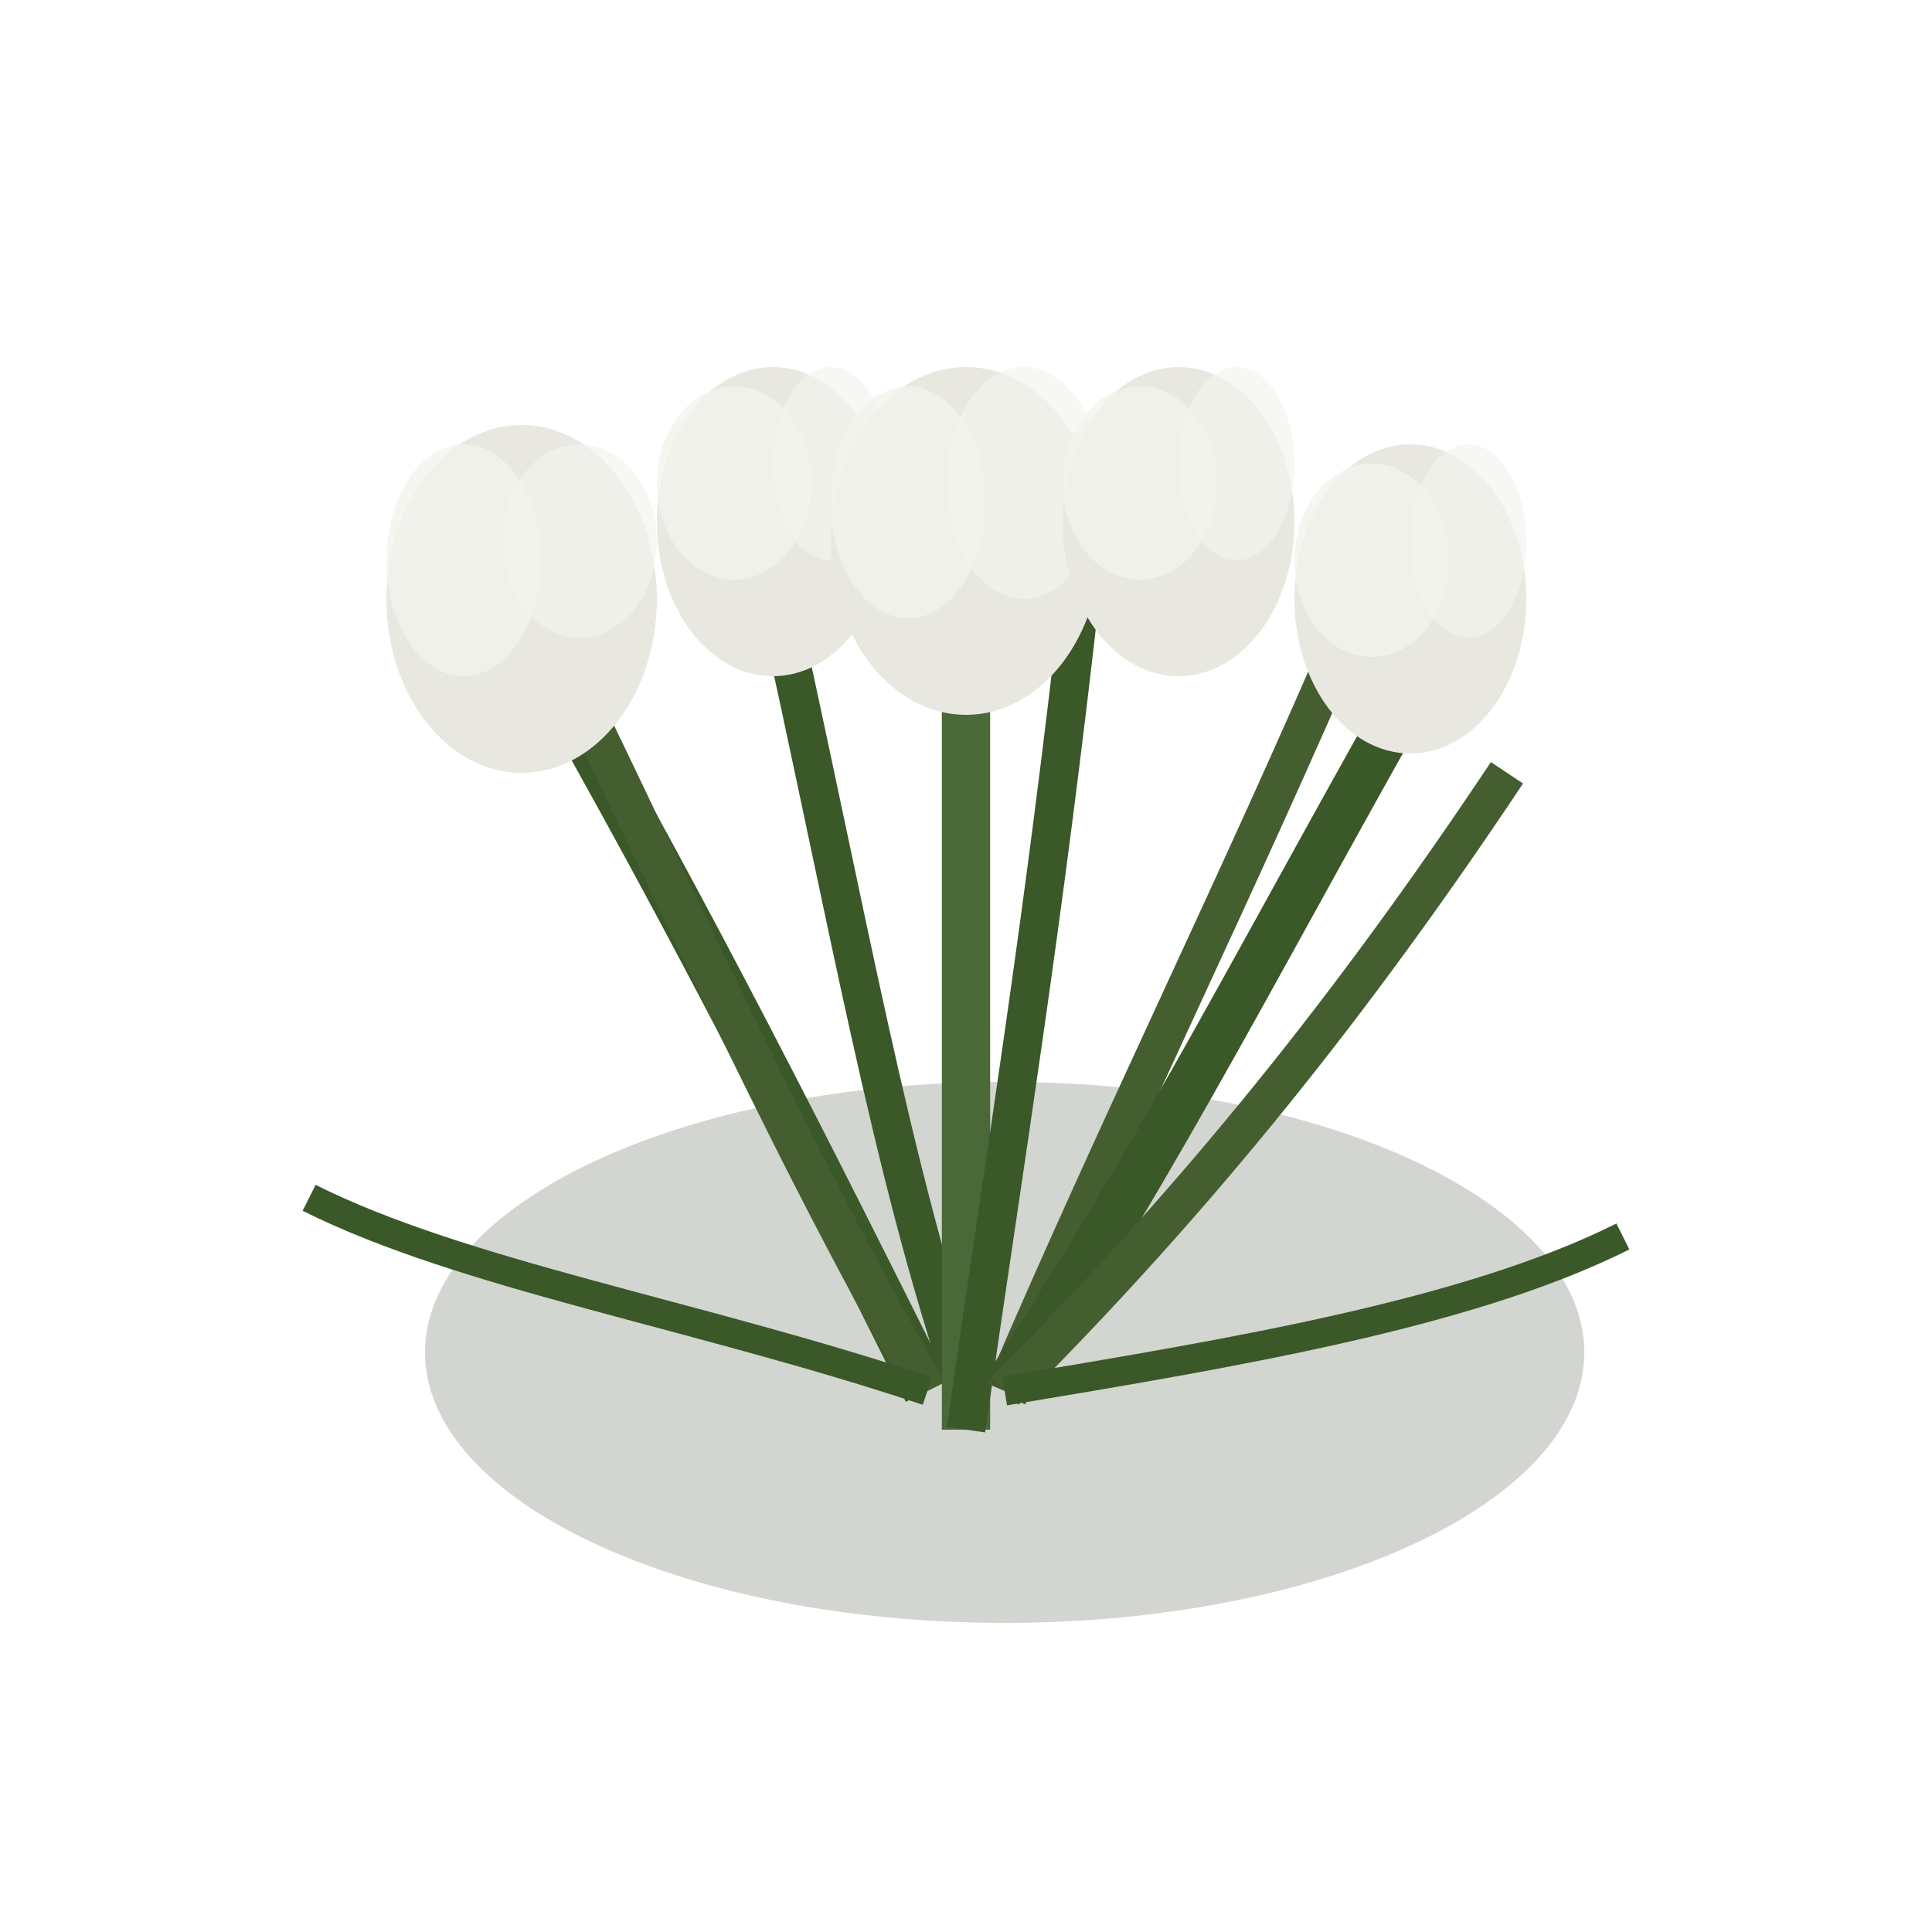
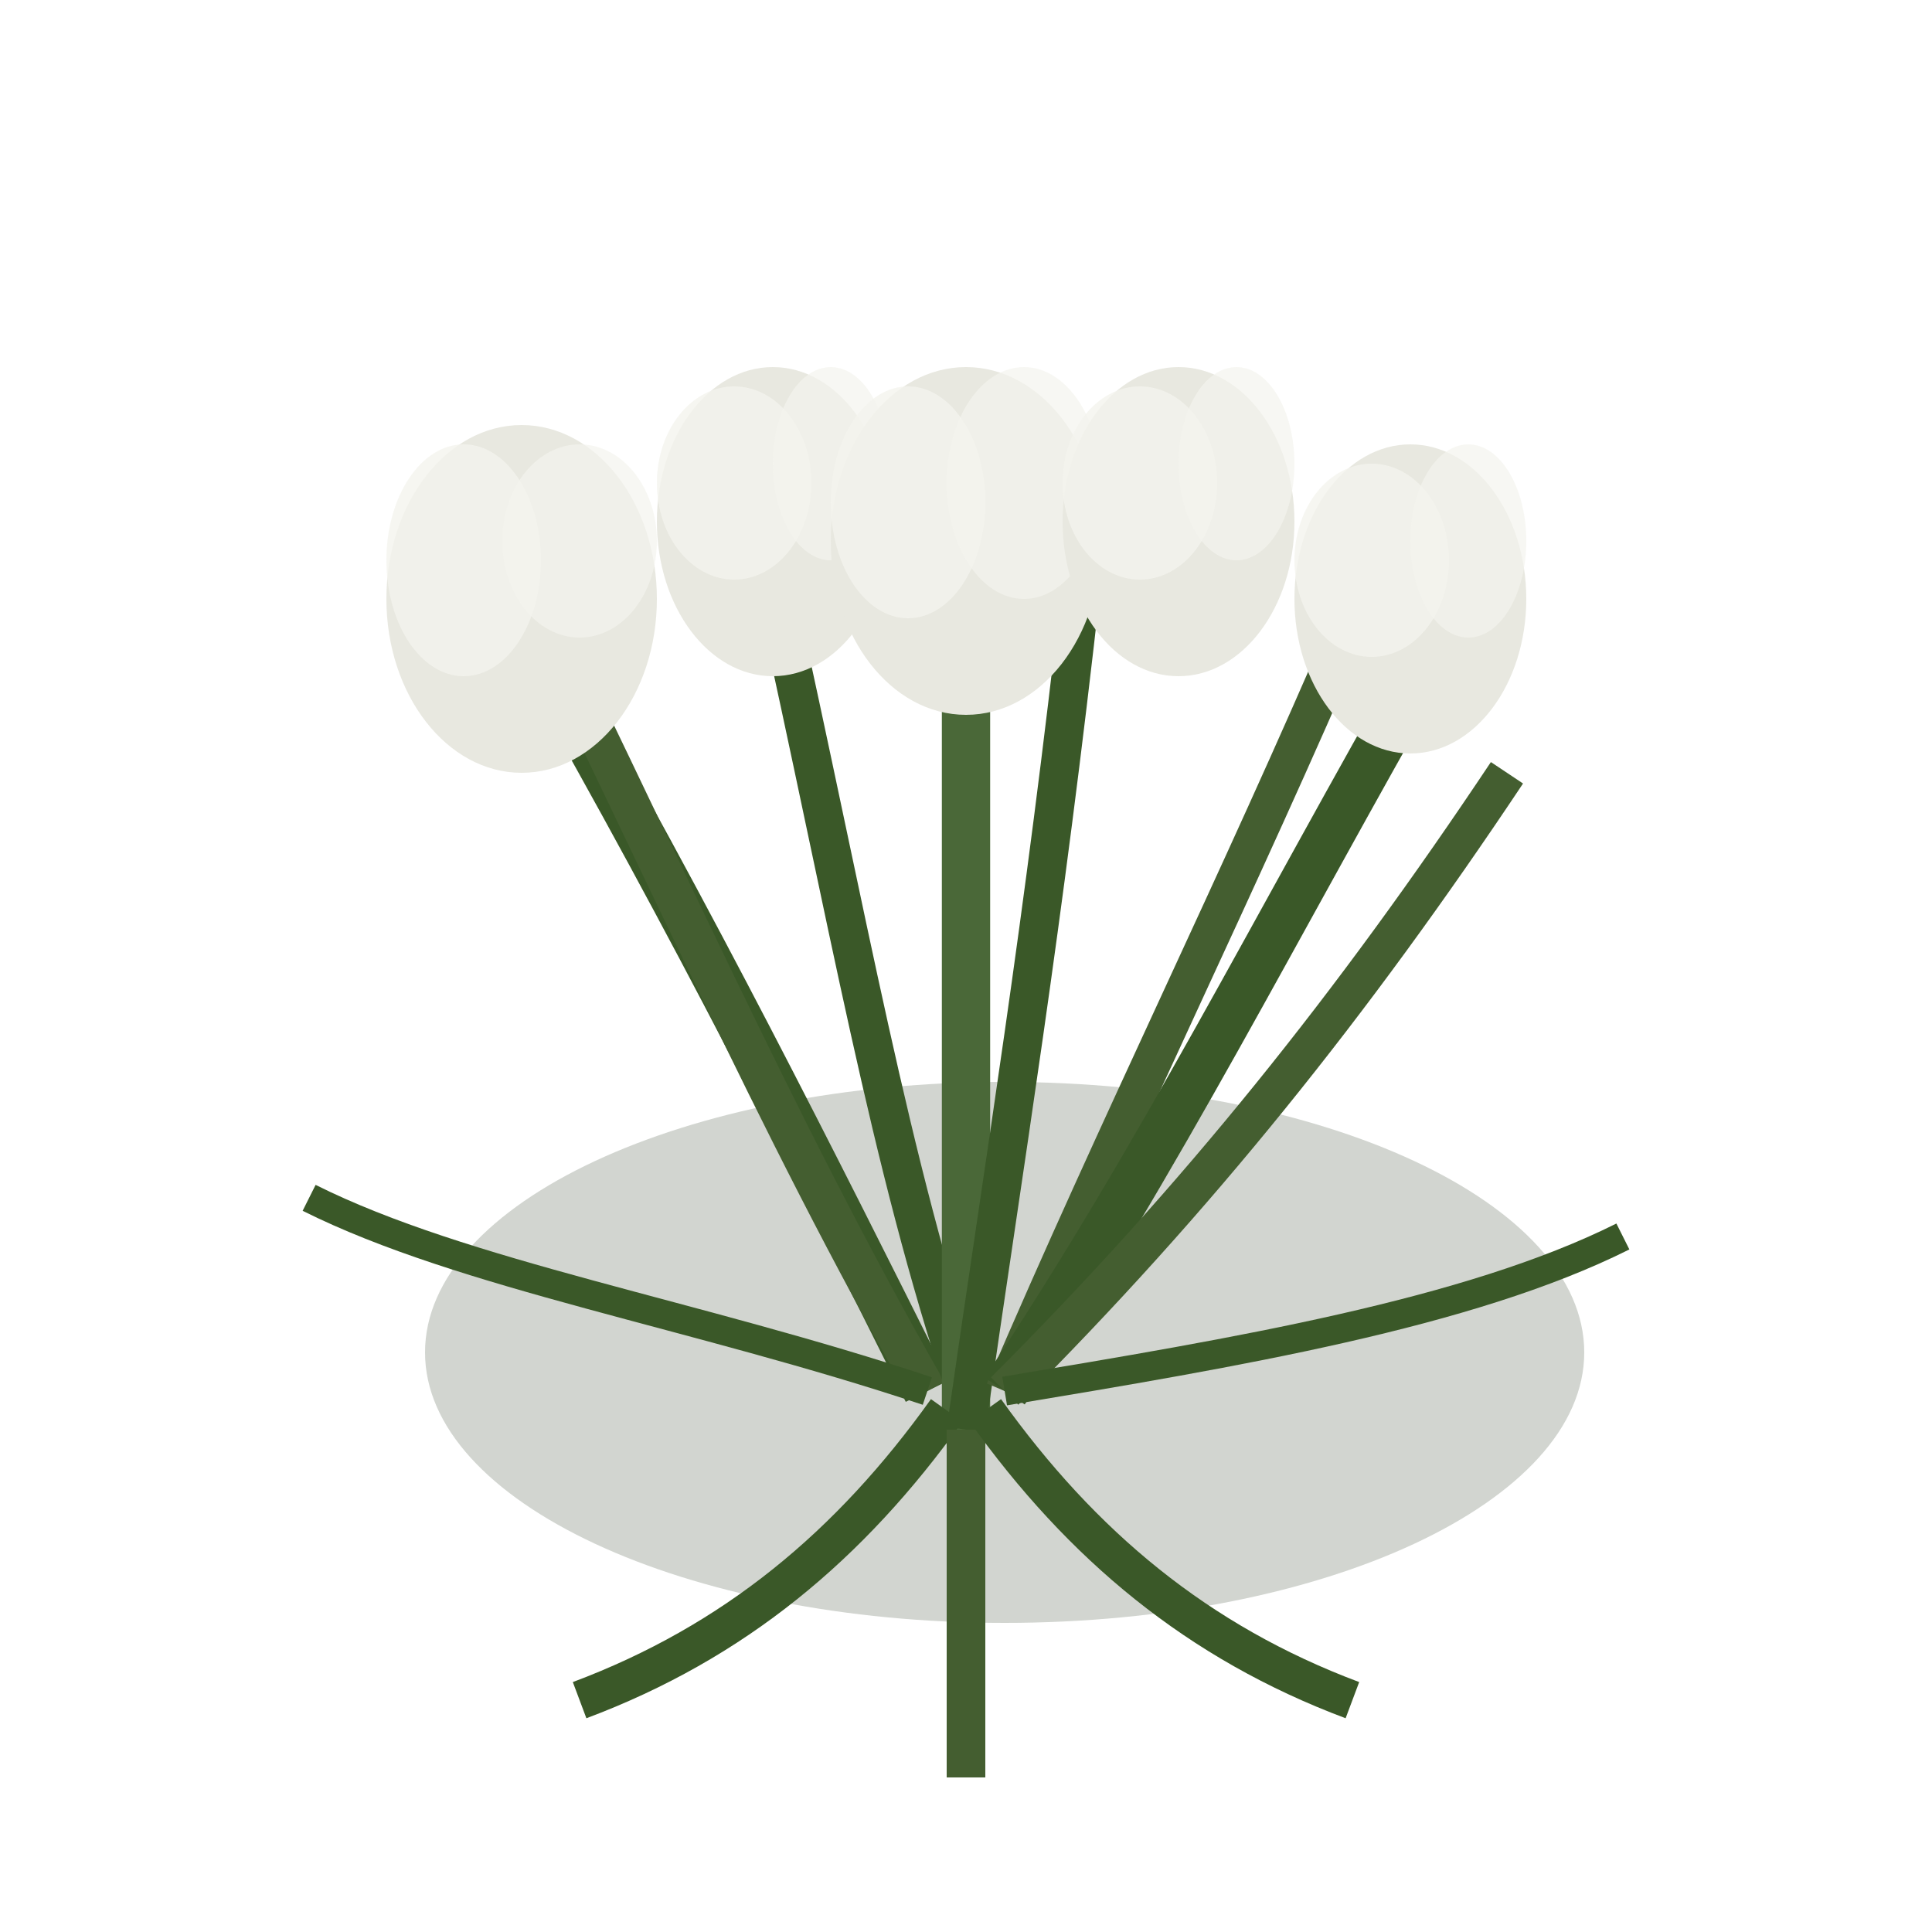
<svg xmlns="http://www.w3.org/2000/svg" viewBox="0 0 100 100" width="100" height="100">
  <ellipse cx="52" cy="70" rx="30" ry="14" fill="#304028" opacity="0.22" />
  <path d="M48,72 C42,60 36,48 28,34" stroke="#3a5828" stroke-width="2.5" fill="none" />
  <path d="M48,72 C40,58 34,44 26,28" stroke="#445e30" stroke-width="2.0" fill="none" />
  <path d="M50,72 C46,60 44,48 40,30" stroke="#3a5828" stroke-width="2.0" fill="none" />
  <path d="M50,74 C50,62 50,50 50,32" stroke="#4a6838" stroke-width="2.5" fill="none" />
  <path d="M50,74 C52,60 54,48 56,30" stroke="#3a5828" stroke-width="2.0" fill="none" />
  <path d="M52,72 C58,58 64,46 70,32" stroke="#445e30" stroke-width="2.0" fill="none" />
  <path d="M52,72 C60,60 66,48 74,34" stroke="#3a5828" stroke-width="2.5" fill="none" />
  <path d="M52,72 C62,62 70,52 78,40" stroke="#445e30" stroke-width="2.0" fill="none" />
  <path d="M48,72 C36,68 24,66 16,62" stroke="#3a5828" stroke-width="1.5" fill="none" />
  <path d="M52,72 C64,70 76,68 84,64" stroke="#3a5828" stroke-width="1.5" fill="none" />
+   <path d="M49,73 C44,80 38,85 30,88" stroke="#3a5828" stroke-width="2.0" fill="none" />
+   <path d="M50,74 C50,82 50,88 50,92" stroke="#445e30" stroke-width="2.0" fill="none" />
+   <path d="M51,73 C56,80 62,85 70,88" stroke="#3a5828" stroke-width="2.0" fill="none" />
  <ellipse cx="27" cy="31" rx="7" ry="9" fill="#e8e8e0" />
  <ellipse cx="24" cy="29" rx="4" ry="6" fill="#f4f4ee" opacity="0.8" />
  <ellipse cx="30" cy="28" rx="4" ry="5" fill="#f4f4ee" opacity="0.7" />
  <ellipse cx="40" cy="27" rx="6" ry="8" fill="#e8e8e0" />
  <ellipse cx="38" cy="25" rx="4" ry="5" fill="#f4f4ee" opacity="0.8" />
  <ellipse cx="43" cy="24" rx="3" ry="5" fill="#f4f4ee" opacity="0.7" />
  <ellipse cx="50" cy="28" rx="7" ry="9" fill="#e8e8e0" />
  <ellipse cx="47" cy="26" rx="4" ry="6" fill="#f4f4ee" opacity="0.8" />
  <ellipse cx="53" cy="25" rx="4" ry="6" fill="#f4f4ee" opacity="0.7" />
  <ellipse cx="61" cy="27" rx="6" ry="8" fill="#e8e8e0" />
  <ellipse cx="59" cy="25" rx="4" ry="5" fill="#f4f4ee" opacity="0.8" />
  <ellipse cx="64" cy="24" rx="3" ry="5" fill="#f4f4ee" opacity="0.7" />
  <ellipse cx="73" cy="31" rx="6" ry="8" fill="#e8e8e0" />
  <ellipse cx="71" cy="29" rx="4" ry="5" fill="#f4f4ee" opacity="0.8" />
  <ellipse cx="76" cy="28" rx="3" ry="5" fill="#f4f4ee" opacity="0.7" />
</svg>
